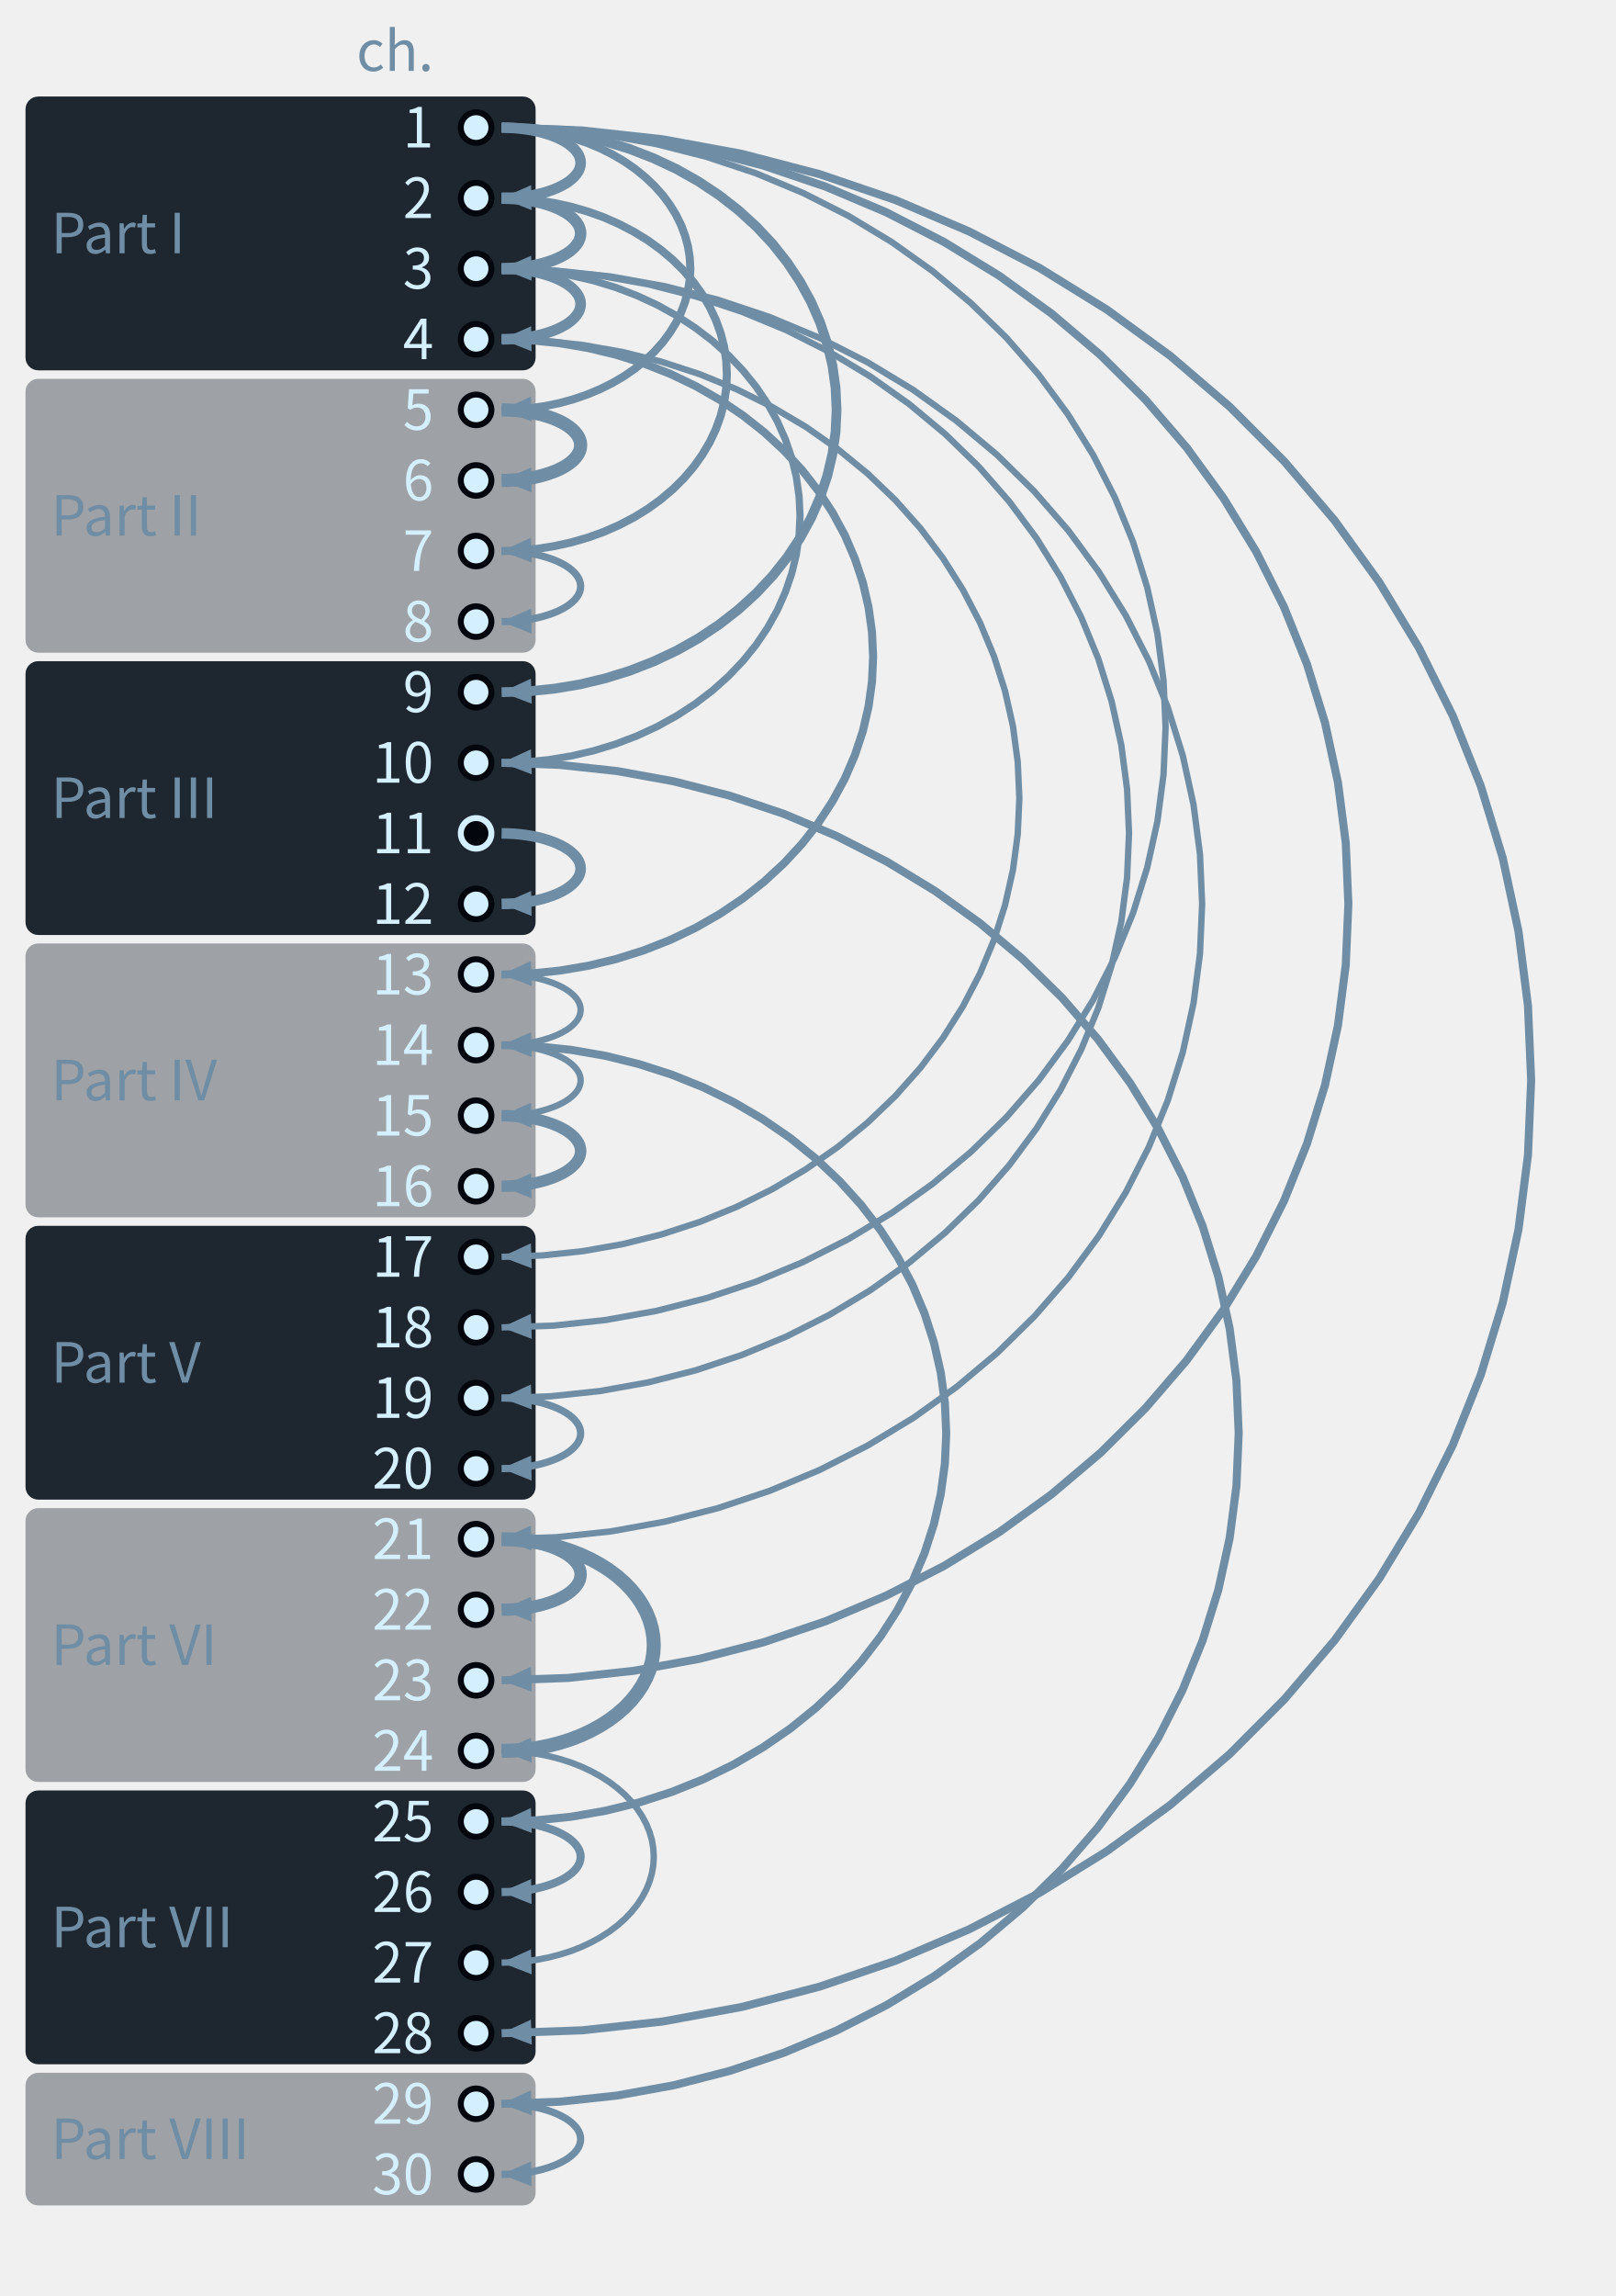
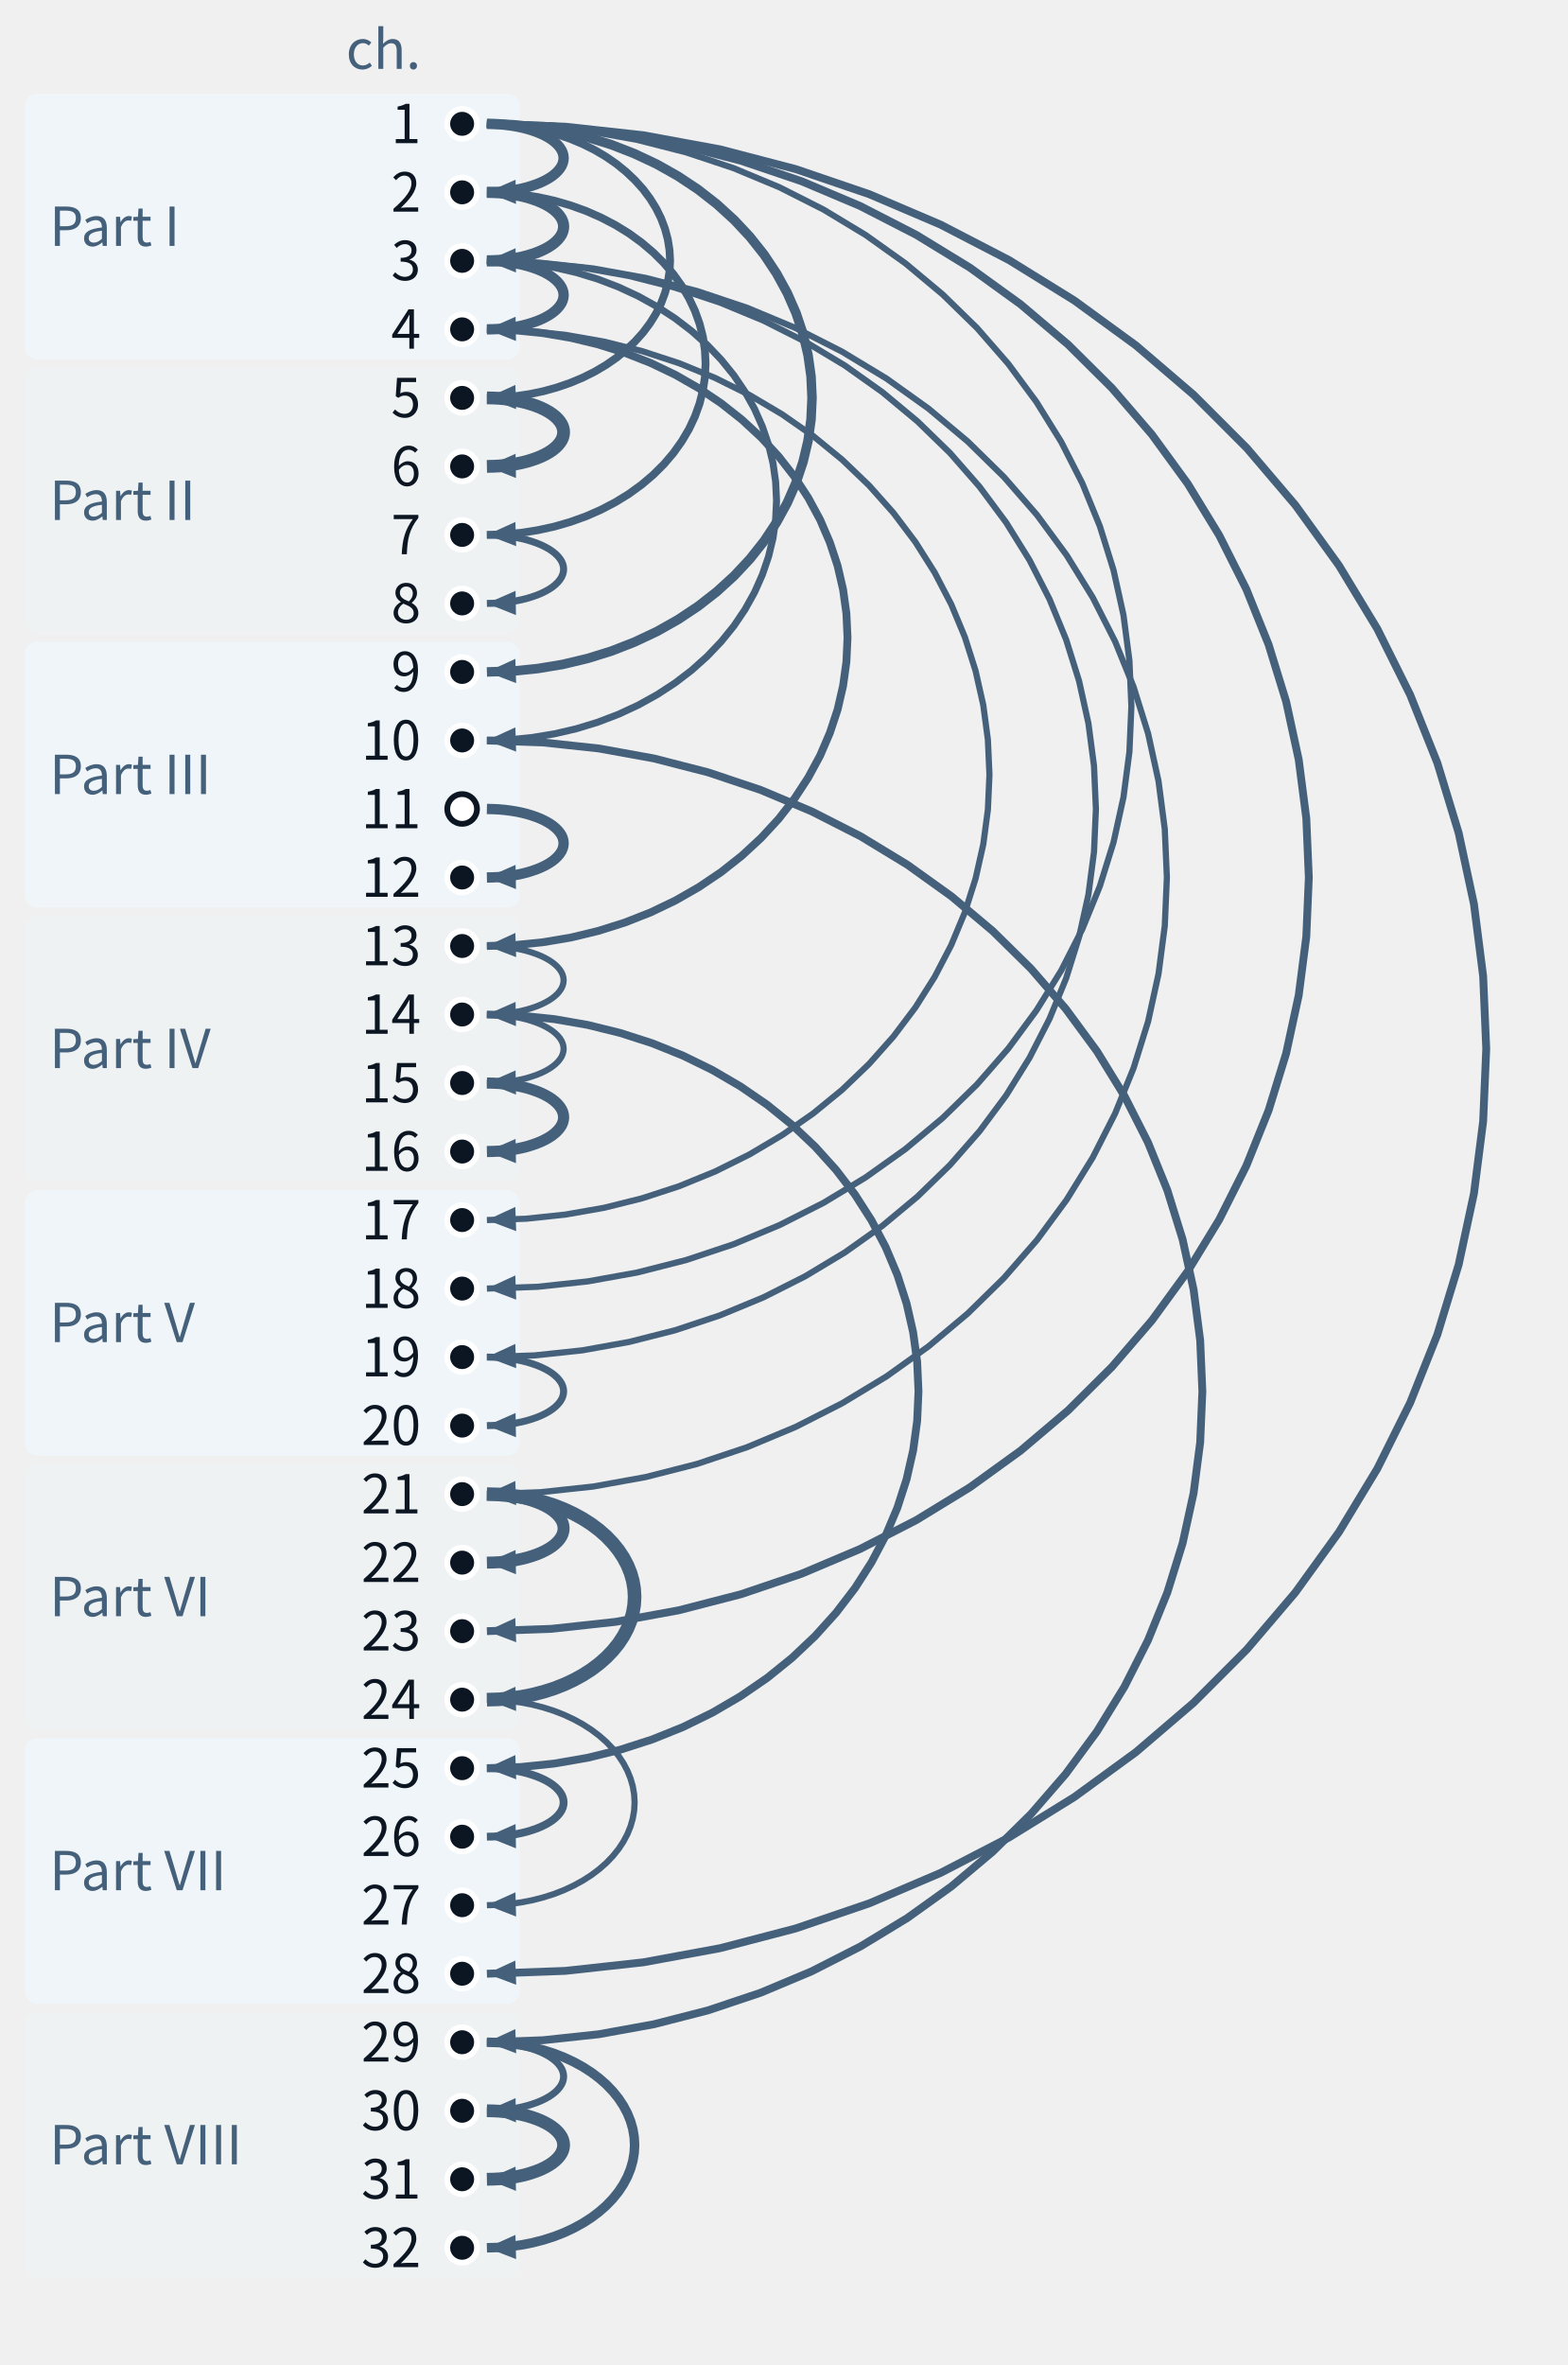
- <svg xmlns="http://www.w3.org/2000/svg" class="tr-fig" data-tr-fig="coda-dependency-tree" data-lang="en" viewBox="0 0 380 540" width="380" height="540" font-family="'Noto Sans SC', 'Noto Sans CJK SC', 'Source Sans 3', 'PingFang SC', 'Microsoft YaHei', system-ui, sans-serif" role="img" aria-label="30 dots run down the page for chapters 1 to 30, grouped on the left into the parts with their names. Every dot except chapter 1 and the hollow ones receives one arrow, an arc bulging to the right, from the chapter it refers back to most; the thicker the arrow, the more mentions. Chapter 1 sends 6 (to chapters 2, 5, 9, 18, 23, 28); chapter 3 sends 4 (to chapters 4, 10, 19, 21); chapter 2 sends 2 (to chapters 3, 7). Chapter 11 is a hollow dot with no arrow.">
-   <style>.ts-ink{stroke:#d4efff}.tf-ink{fill:#d4efff}.ts-dim{stroke:#6f8ea5}.tf-dim{fill:#6f8ea5}.ts-faint{stroke:#34506a}.tf-faint{fill:#34506a}.ts-edge{stroke:#143049}.tf-edge{fill:#143049}.ts-hot{stroke:#1f5d7c}.tf-hot{fill:#1f5d7c}.ts-bg{stroke:#03060c}.tf-bg{fill:#03060c}.ts-panel{stroke:#07101b}.tf-panel{fill:#07101b}.ts-sheet{stroke:#050c16}.tf-sheet{fill:#050c16}.ts-cyan{stroke:#19f0ff}.tf-cyan{fill:#19f0ff}.ts-magenta{stroke:#ff2fd0}.tf-magenta{fill:#ff2fd0}.ts-amber{stroke:#ffc83d}.tf-amber{fill:#ffc83d}.ts-violet{stroke:#9d8cff}.tf-violet{fill:#9d8cff}.ts-ok{stroke:#46ffb2}.tf-ok{fill:#46ffb2}.ts-warn{stroke:#ff5064}.tf-warn{fill:#ff5064}.ts-blue{stroke:#2a7bff}.tf-blue{fill:#2a7bff}.ts-orange{stroke:#ff8a3c}.tf-orange{fill:#ff8a3c}.ts-sigma{stroke:#cfe3ff}.tf-sigma{fill:#cfe3ff}</style>
+ <svg xmlns="http://www.w3.org/2000/svg" class="tr-fig" data-tr-fig="coda-dependency-tree" data-lang="en" viewBox="0 0 380 573" width="380" height="573" font-family="'Noto Sans SC', 'Noto Sans CJK SC', 'Source Sans 3', 'PingFang SC', 'Microsoft YaHei', system-ui, sans-serif" role="img" aria-label="32 dots run down the page for chapters 1 to 32, grouped on the left into the parts with their names. Every dot except chapter 1 and the hollow ones receives one arrow, an arc bulging to the right, from the chapter it refers back to most; the thicker the arrow, the more mentions. Chapter 1 sends 6 (to chapters 2, 5, 9, 18, 23, 28); chapter 3 sends 4 (to chapters 4, 10, 19, 21); chapter 2 sends 2 (to chapters 3, 7). Chapter 11 is a hollow dot with no arrow.">
+   <style>.ts-ink{stroke:#0b1622}.tf-ink{fill:#0b1622}.ts-dim{stroke:#45607a}.tf-dim{fill:#45607a}.ts-faint{stroke:#9db3c4}.tf-faint{fill:#9db3c4}.ts-edge{stroke:#b9d0dd}.tf-edge{fill:#b9d0dd}.ts-hot{stroke:#5f9bb5}.tf-hot{fill:#5f9bb5}.ts-bg{stroke:#ffffff}.tf-bg{fill:#ffffff}.ts-panel{stroke:#eef5f9}.tf-panel{fill:#eef5f9}.ts-sheet{stroke:#f7fbfd}.tf-sheet{fill:#f7fbfd}.ts-cyan{stroke:#007c8a}.tf-cyan{fill:#007c8a}.ts-magenta{stroke:#b0128f}.tf-magenta{fill:#b0128f}.ts-amber{stroke:#946200}.tf-amber{fill:#946200}.ts-violet{stroke:#5a45c8}.tf-violet{fill:#5a45c8}.ts-ok{stroke:#087a4c}.tf-ok{fill:#087a4c}.ts-warn{stroke:#c21f3a}.tf-warn{fill:#c21f3a}.ts-blue{stroke:#1d5fd0}.tf-blue{fill:#1d5fd0}.ts-orange{stroke:#b85410}.tf-orange{fill:#b85410}.ts-sigma{stroke:#28405a}.tf-sigma{fill:#28405a}@media (prefers-color-scheme:dark){.ts-ink{stroke:#d4efff}.tf-ink{fill:#d4efff}.ts-dim{stroke:#6f8ea5}.tf-dim{fill:#6f8ea5}.ts-faint{stroke:#34506a}.tf-faint{fill:#34506a}.ts-edge{stroke:#143049}.tf-edge{fill:#143049}.ts-hot{stroke:#1f5d7c}.tf-hot{fill:#1f5d7c}.ts-bg{stroke:#03060c}.tf-bg{fill:#03060c}.ts-panel{stroke:#07101b}.tf-panel{fill:#07101b}.ts-sheet{stroke:#050c16}.tf-sheet{fill:#050c16}.ts-cyan{stroke:#19f0ff}.tf-cyan{fill:#19f0ff}.ts-magenta{stroke:#ff2fd0}.tf-magenta{fill:#ff2fd0}.ts-amber{stroke:#ffc83d}.tf-amber{fill:#ffc83d}.ts-violet{stroke:#9d8cff}.tf-violet{fill:#9d8cff}.ts-ok{stroke:#46ffb2}.tf-ok{fill:#46ffb2}.ts-warn{stroke:#ff5064}.tf-warn{fill:#ff5064}.ts-blue{stroke:#2a7bff}.tf-blue{fill:#2a7bff}.ts-orange{stroke:#ff8a3c}.tf-orange{fill:#ff8a3c}.ts-sigma{stroke:#cfe3ff}.tf-sigma{fill:#cfe3ff}}</style>
  <rect x="6" y="22.7" width="120" height="64.4" rx="3" class="tf-panel" fill-opacity="0.9" />
  <text class="tf-dim" x="12" y="59.58" font-size="13">Part I</text>
  <rect x="6" y="89.1" width="120" height="64.4" rx="3" class="tf-panel" fill-opacity="0.35" />
  <text class="tf-dim" x="12" y="125.98" font-size="13">Part II</text>
  <rect x="6" y="155.5" width="120" height="64.4" rx="3" class="tf-panel" fill-opacity="0.9" />
  <text class="tf-dim" x="12" y="192.38" font-size="13">Part III</text>
  <rect x="6" y="221.9" width="120" height="64.4" rx="3" class="tf-panel" fill-opacity="0.35" />
  <text class="tf-dim" x="12" y="258.78" font-size="13">Part IV</text>
  <rect x="6" y="288.3" width="120" height="64.4" rx="3" class="tf-panel" fill-opacity="0.9" />
  <text class="tf-dim" x="12" y="325.18" font-size="13">Part V</text>
  <rect x="6" y="354.7" width="120" height="64.4" rx="3" class="tf-panel" fill-opacity="0.35" />
  <text class="tf-dim" x="12" y="391.58" font-size="13">Part VI</text>
  <rect x="6" y="421.1" width="120" height="64.4" rx="3" class="tf-panel" fill-opacity="0.9" />
  <text class="tf-dim" x="12" y="457.98" font-size="13">Part VII</text>
-   <rect x="6" y="487.5" width="120" height="31.2" rx="3" class="tf-panel" fill-opacity="0.35" />
-   <text class="tf-dim" x="12" y="507.78" font-size="13">Part VIII</text>
+   <rect x="6" y="487.5" width="120" height="64.4" rx="3" class="tf-panel" fill-opacity="0.35" />
+   <text class="tf-dim" x="12" y="524.38" font-size="13">Part VIII</text>
  <path d="M118 30 L137 30.69 L155.89 32.76 L174.54 36.19 L192.84 40.97 L210.69 47.06 L227.96 54.43 L244.55 63.02 L260.36 72.8 L275.3 83.69 L289.26 95.64 L302.17 108.56 L313.94 122.38 L324.51 137.01 L333.8 152.36 L341.76 168.34 L348.35 184.85 L353.51 201.78 L357.22 219.04 L359.45 236.52 L360.2 254.1 L359.45 271.68 L357.22 289.16 L353.51 306.42 L348.35 323.35 L341.76 339.86 L333.8 355.84 L324.51 371.19 L313.94 385.82 L302.17 399.64 L289.26 412.56 L275.3 424.51 L260.36 435.4 L244.55 445.18 L227.96 453.77 L210.69 461.14 L192.84 467.23 L174.54 472.01 L155.89 475.44 L137 477.51 L118 478.2" class="ts-dim" stroke-width="1.9" stroke-linejoin="round" fill="none" />
  <path d="M118 478.2 L124.89 475.01 L125.1 480.88Z" class="tf-dim" />
  <path d="M118 30 L133.63 30.56 L149.16 32.25 L164.5 35.05 L179.56 38.94 L194.23 43.9 L208.43 49.9 L222.08 56.91 L235.09 64.87 L247.37 73.75 L258.86 83.48 L269.47 94.01 L279.16 105.27 L287.85 117.19 L295.49 129.7 L302.04 142.72 L307.45 156.17 L311.7 169.97 L314.75 184.04 L316.59 198.27 L317.2 212.6 L316.59 226.93 L314.75 241.16 L311.7 255.23 L307.45 269.03 L302.04 282.48 L295.49 295.5 L287.85 308.01 L279.16 319.93 L269.47 331.19 L258.86 341.72 L247.37 351.45 L235.09 360.33 L222.08 368.29 L208.43 375.3 L194.23 381.3 L179.56 386.26 L164.5 390.15 L149.16 392.95 L133.63 394.64 L118 395.2" class="ts-dim" stroke-width="1.9" stroke-linejoin="round" fill="none" />
  <path d="M118 395.2 L124.89 392.01 L125.1 397.89Z" class="tf-dim" />
  <path d="M118 179.4 L131.6 179.89 L145.13 181.34 L158.48 183.76 L171.58 187.12 L184.36 191.4 L196.72 196.59 L208.6 202.64 L219.92 209.52 L230.61 217.18 L240.61 225.59 L249.85 234.68 L258.28 244.41 L265.85 254.7 L272.5 265.51 L278.2 276.75 L282.91 288.37 L286.61 300.29 L289.27 312.43 L290.87 324.73 L291.4 337.1 L290.87 349.47 L289.27 361.77 L286.61 373.91 L282.91 385.83 L278.2 397.45 L272.5 408.69 L265.85 419.5 L258.28 429.79 L249.85 439.52 L240.61 448.61 L230.61 457.02 L219.92 464.68 L208.6 471.56 L196.72 477.61 L184.36 482.8 L171.58 487.08 L158.48 490.44 L145.13 492.86 L131.6 494.31 L118 494.8" class="ts-dim" stroke-width="1.9" stroke-linejoin="round" fill="none" />
  <path d="M118 494.8 L124.89 491.61 L125.1 497.49Z" class="tf-dim" />
  <path d="M118 63.2 L130.93 63.66 L143.78 65.04 L156.47 67.33 L168.93 70.51 L181.07 74.57 L192.82 79.48 L204.11 85.22 L214.87 91.73 L225.03 99 L234.53 106.96 L243.31 115.57 L251.33 124.78 L258.52 134.54 L264.84 144.77 L270.26 155.43 L274.73 166.43 L278.25 177.72 L280.77 189.23 L282.29 200.88 L282.8 212.6 L282.29 224.32 L280.77 235.97 L278.25 247.48 L274.73 258.77 L270.26 269.77 L264.84 280.43 L258.52 290.66 L251.33 300.42 L243.31 309.63 L234.53 318.24 L225.03 326.2 L214.87 333.47 L204.11 339.98 L192.82 345.72 L181.07 350.63 L168.93 354.69 L156.47 357.87 L143.78 360.16 L130.93 361.54 L118 362" class="ts-dim" stroke-width="1.5" stroke-linejoin="round" fill="none" />
  <path d="M118 362 L124.89 358.81 L125.1 364.69Z" class="tf-dim" />
  <path d="M118 30 L130.26 30.43 L142.44 31.74 L154.46 33.9 L166.27 36.91 L177.78 40.74 L188.91 45.38 L199.61 50.79 L209.81 56.95 L219.44 63.81 L228.45 71.33 L236.78 79.46 L244.37 88.16 L251.18 97.38 L257.18 107.04 L262.31 117.1 L266.56 127.5 L269.88 138.16 L272.28 149.03 L273.72 160.03 L274.2 171.1 L273.72 182.17 L272.28 193.17 L269.88 204.04 L266.56 214.7 L262.31 225.1 L257.18 235.16 L251.18 244.82 L244.37 254.04 L236.78 262.74 L228.45 270.87 L219.44 278.39 L209.81 285.25 L199.61 291.41 L188.91 296.82 L177.78 301.46 L166.27 305.29 L154.46 308.3 L142.44 310.46 L130.26 311.77 L118 312.2" class="ts-dim" stroke-width="1.5" stroke-linejoin="round" fill="none" />
  <path d="M118 312.2 L124.89 309.01 L125.1 314.89Z" class="tf-dim" />
  <path d="M118 63.2 L129.58 63.61 L141.09 64.83 L152.46 66.87 L163.61 69.7 L174.48 73.31 L185.01 77.67 L195.12 82.77 L204.76 88.56 L213.86 95.02 L222.37 102.1 L230.24 109.75 L237.41 117.94 L243.85 126.61 L249.51 135.71 L254.36 145.18 L258.38 154.96 L261.52 165 L263.78 175.23 L265.14 185.58 L265.6 196 L265.14 206.42 L263.78 216.77 L261.52 227 L258.38 237.04 L254.36 246.82 L249.51 256.29 L243.85 265.39 L237.41 274.06 L230.24 282.25 L222.37 289.9 L213.86 296.98 L204.76 303.44 L195.12 309.23 L185.01 314.33 L174.48 318.69 L163.61 322.3 L152.46 325.13 L141.09 327.17 L129.58 328.39 L118 328.8" class="ts-dim" stroke-width="1.5" stroke-linejoin="round" fill="none" />
  <path d="M118 328.8 L124.89 325.61 L125.1 331.49Z" class="tf-dim" />
  <path d="M118 79.8 L127.56 80.13 L137.05 81.13 L146.43 82.78 L155.64 85.08 L164.61 88.01 L173.3 91.56 L181.64 95.7 L189.59 100.41 L197.1 105.65 L204.13 111.4 L210.62 117.62 L216.54 124.28 L221.85 131.32 L226.52 138.71 L230.53 146.41 L233.84 154.36 L236.43 162.51 L238.3 170.82 L239.42 179.23 L239.8 187.7 L239.42 196.17 L238.3 204.58 L236.43 212.89 L233.84 221.04 L230.53 228.99 L226.52 236.69 L221.85 244.08 L216.54 251.12 L210.62 257.78 L204.13 264 L197.1 269.75 L189.59 274.99 L181.64 279.7 L173.3 283.84 L164.61 287.39 L155.64 290.32 L146.43 292.62 L137.05 294.27 L127.56 295.27 L118 295.6" class="ts-dim" stroke-width="1.5" stroke-linejoin="round" fill="none" />
  <path d="M118 295.6 L124.89 292.42 L125.1 298.29Z" class="tf-dim" />
  <path d="M118 245.8 L126.21 246.08 L134.36 246.92 L142.42 248.32 L150.32 250.27 L158.03 252.75 L165.49 255.75 L172.65 259.25 L179.48 263.24 L185.93 267.67 L191.96 272.54 L197.54 277.81 L202.62 283.44 L207.19 289.4 L211.2 295.65 L214.64 302.16 L217.48 308.89 L219.71 315.79 L221.31 322.82 L222.28 329.94 L222.6 337.1 L222.28 344.26 L221.31 351.38 L219.71 358.41 L217.48 365.31 L214.64 372.04 L211.2 378.55 L207.19 384.8 L202.62 390.76 L197.54 396.39 L191.96 401.66 L185.93 406.53 L179.48 410.96 L172.65 414.95 L165.49 418.45 L158.03 421.45 L150.32 423.93 L142.42 425.88 L134.36 427.28 L126.21 428.12 L118 428.4" class="ts-dim" stroke-width="1.9" stroke-linejoin="round" fill="none" />
  <path d="M118 428.4 L124.9 425.22 L125.1 431.1Z" class="tf-dim" />
  <path d="M118 79.8 L124.86 80.03 L131.67 80.72 L138.4 81.86 L145.01 83.46 L151.45 85.49 L157.68 87.94 L163.67 90.81 L169.37 94.07 L174.76 97.7 L179.8 101.68 L184.46 105.99 L188.71 110.59 L192.52 115.47 L195.87 120.59 L198.75 125.91 L201.12 131.42 L202.99 137.06 L204.32 142.81 L205.13 148.64 L205.4 154.5 L205.13 160.36 L204.32 166.19 L202.99 171.94 L201.12 177.58 L198.75 183.09 L195.87 188.41 L192.52 193.53 L188.71 198.41 L184.46 203.01 L179.8 207.32 L174.76 211.3 L169.37 214.93 L163.67 218.19 L157.68 221.06 L151.45 223.51 L145.01 225.54 L138.4 227.14 L131.67 228.28 L124.86 228.97 L118 229.2" class="ts-dim" stroke-width="1.9" stroke-linejoin="round" fill="none" />
  <path d="M118 229.2 L124.9 226.03 L125.09 231.9Z" class="tf-dim" />
  <path d="M118 30 L124.18 30.2 L130.33 30.82 L136.4 31.83 L142.35 33.25 L148.16 35.05 L153.77 37.24 L159.17 39.78 L164.32 42.68 L169.18 45.91 L173.72 49.45 L177.92 53.28 L181.75 57.37 L185.19 61.71 L188.21 66.26 L190.8 70.99 L192.94 75.88 L194.62 80.9 L195.83 86.01 L196.56 91.19 L196.8 96.4 L196.56 101.61 L195.83 106.79 L194.62 111.9 L192.94 116.92 L190.8 121.81 L188.21 126.54 L185.19 131.09 L181.75 135.43 L177.92 139.52 L173.72 143.35 L169.18 146.89 L164.32 150.12 L159.17 153.02 L153.77 155.56 L148.16 157.75 L142.35 159.55 L136.4 160.97 L130.33 161.98 L124.18 162.6 L118 162.8" class="ts-dim" stroke-width="2.3" stroke-linejoin="round" fill="none" />
  <path d="M118 162.8 L124.9 159.63 L125.09 165.51Z" class="tf-dim" />
  <path d="M118 63.2 L123.51 63.38 L128.98 63.92 L134.39 64.81 L139.69 66.04 L144.86 67.62 L149.87 69.53 L154.68 71.76 L159.26 74.3 L163.59 77.12 L167.64 80.22 L171.38 83.57 L174.79 87.15 L177.86 90.94 L180.55 94.92 L182.86 99.07 L184.76 103.35 L186.26 107.74 L187.34 112.21 L187.98 116.74 L188.2 121.3 L187.98 125.86 L187.34 130.39 L186.26 134.86 L184.76 139.25 L182.86 143.53 L180.55 147.68 L177.86 151.66 L174.79 155.45 L171.38 159.03 L167.64 162.38 L163.59 165.48 L159.26 168.3 L154.68 170.84 L149.87 173.07 L144.86 174.98 L139.69 176.56 L134.39 177.79 L128.98 178.68 L123.51 179.22 L118 179.4" class="ts-dim" stroke-width="1.7" stroke-linejoin="round" fill="none" />
  <path d="M118 179.4 L124.9 176.23 L125.09 182.11Z" class="tf-dim" />
  <path d="M118 46.6 L122.16 46.73 L126.29 47.11 L130.37 47.75 L134.38 48.63 L138.28 49.76 L142.06 51.12 L145.69 52.72 L149.15 54.53 L152.42 56.54 L155.48 58.76 L158.3 61.15 L160.88 63.71 L163.19 66.42 L165.22 69.26 L166.97 72.22 L168.41 75.28 L169.54 78.41 L170.35 81.61 L170.84 84.84 L171 88.1 L170.84 91.36 L170.35 94.59 L169.54 97.79 L168.41 100.92 L166.97 103.98 L165.22 106.94 L163.19 109.78 L160.88 112.49 L158.3 115.05 L155.48 117.44 L152.42 119.66 L149.15 121.67 L145.69 123.48 L142.06 125.08 L138.28 126.44 L134.38 127.57 L130.37 128.45 L126.29 129.09 L122.16 129.47 L118 129.6" class="ts-dim" stroke-width="1.9" stroke-linejoin="round" fill="none" />
  <path d="M118 129.6 L124.91 126.45 L125.09 132.32Z" class="tf-dim" />
  <path d="M118 30 L121.48 30.1 L124.95 30.41 L128.36 30.92 L131.72 31.62 L134.99 32.53 L138.16 33.62 L141.2 34.89 L144.1 36.34 L146.84 37.95 L149.4 39.72 L151.76 41.64 L153.92 43.69 L155.86 45.85 L157.56 48.13 L159.02 50.49 L160.23 52.94 L161.17 55.45 L161.85 58.01 L162.26 60.6 L162.4 63.2 L162.26 65.8 L161.85 68.39 L161.17 70.95 L160.23 73.46 L159.02 75.91 L157.56 78.27 L155.86 80.55 L153.92 82.71 L151.76 84.76 L149.4 86.68 L146.84 88.45 L144.1 90.06 L141.2 91.51 L138.16 92.78 L134.99 93.87 L131.72 94.78 L128.36 95.48 L124.95 95.99 L121.48 96.3 L118 96.4" class="ts-dim" stroke-width="1.9" stroke-linejoin="round" fill="none" />
  <path d="M118 96.4 L124.91 93.26 L125.08 99.13Z" class="tf-dim" />
  <path d="M118 362 L120.81 362.08 L123.6 362.31 L126.36 362.69 L129.06 363.22 L131.7 363.9 L134.25 364.71 L136.71 365.67 L139.04 366.76 L141.25 367.97 L143.31 369.29 L145.22 370.73 L146.96 372.26 L148.52 373.89 L149.9 375.6 L151.07 377.37 L152.05 379.21 L152.81 381.09 L153.36 383 L153.69 384.95 L153.8 386.9 L153.69 388.85 L153.36 390.8 L152.81 392.71 L152.05 394.59 L151.07 396.43 L149.9 398.2 L148.52 399.91 L146.96 401.54 L145.22 403.07 L143.31 404.51 L141.25 405.83 L139.04 407.04 L136.71 408.13 L134.25 409.09 L131.7 409.9 L129.06 410.58 L126.36 411.11 L123.6 411.49 L120.81 411.72 L118 411.8" class="ts-dim" stroke-width="3.3" stroke-linejoin="round" fill="none" />
  <path d="M118 411.8 L124.92 408.67 L125.08 414.55Z" class="tf-dim" />
  <path d="M118 411.8 L120.81 411.88 L123.6 412.11 L126.36 412.49 L129.06 413.02 L131.7 413.7 L134.25 414.51 L136.71 415.47 L139.04 416.56 L141.25 417.77 L143.31 419.09 L145.22 420.53 L146.96 422.06 L148.52 423.69 L149.9 425.4 L151.07 427.17 L152.05 429.01 L152.81 430.89 L153.36 432.8 L153.69 434.75 L153.8 436.7 L153.69 438.65 L153.36 440.6 L152.81 442.51 L152.05 444.39 L151.07 446.23 L149.9 448 L148.52 449.71 L146.96 451.34 L145.22 452.87 L143.31 454.31 L141.25 455.63 L139.04 456.84 L136.71 457.93 L134.25 458.89 L131.7 459.7 L129.06 460.38 L126.36 460.91 L123.6 461.29 L120.81 461.52 L118 461.6" class="ts-dim" stroke-width="1.5" stroke-linejoin="round" fill="none" />
  <path d="M118 461.6 L124.92 458.47 L125.08 464.35Z" class="tf-dim" />
+   <path d="M118 494.8 L120.81 494.88 L123.6 495.11 L126.36 495.49 L129.06 496.02 L131.7 496.7 L134.25 497.51 L136.71 498.47 L139.04 499.56 L141.25 500.77 L143.31 502.09 L145.22 503.53 L146.96 505.06 L148.52 506.69 L149.9 508.4 L151.07 510.17 L152.05 512.01 L152.81 513.89 L153.36 515.8 L153.69 517.75 L153.8 519.7 L153.69 521.65 L153.36 523.6 L152.81 525.51 L152.05 527.39 L151.07 529.23 L149.9 531 L148.52 532.71 L146.96 534.34 L145.22 535.87 L143.31 537.31 L141.25 538.63 L139.04 539.84 L136.71 540.93 L134.25 541.89 L131.7 542.7 L129.06 543.38 L126.36 543.91 L123.6 544.29 L120.81 544.52 L118 544.6" class="ts-dim" stroke-width="2.3" stroke-linejoin="round" fill="none" />
+   <path d="M118 544.6 L124.92 541.47 L125.08 547.35Z" class="tf-dim" />
  <path d="M118 30 L119.46 30.03 L120.91 30.1 L122.34 30.23 L123.75 30.41 L125.12 30.63 L126.44 30.9 L127.72 31.22 L128.93 31.59 L130.08 31.99 L131.15 32.43 L132.14 32.91 L133.05 33.42 L133.86 33.96 L134.57 34.53 L135.18 35.12 L135.69 35.74 L136.09 36.36 L136.37 37 L136.54 37.65 L136.6 38.3 L136.54 38.95 L136.37 39.6 L136.09 40.24 L135.69 40.86 L135.18 41.48 L134.57 42.07 L133.86 42.64 L133.05 43.18 L132.14 43.69 L131.15 44.17 L130.08 44.61 L128.93 45.01 L127.72 45.38 L126.44 45.7 L125.12 45.97 L123.75 46.19 L122.34 46.37 L120.91 46.5 L119.46 46.57 L118 46.6" class="ts-dim" stroke-width="2.5" stroke-linejoin="round" fill="none" />
  <path d="M118 46.6 L124.95 43.54 L125.05 49.42Z" class="tf-dim" />
  <path d="M118 46.6 L119.46 46.63 L120.91 46.7 L122.34 46.83 L123.75 47.01 L125.12 47.23 L126.44 47.5 L127.72 47.82 L128.93 48.19 L130.08 48.59 L131.15 49.03 L132.14 49.51 L133.05 50.02 L133.86 50.56 L134.57 51.13 L135.18 51.72 L135.69 52.34 L136.09 52.96 L136.37 53.6 L136.54 54.25 L136.6 54.9 L136.54 55.55 L136.37 56.2 L136.09 56.84 L135.69 57.46 L135.18 58.08 L134.57 58.67 L133.86 59.24 L133.05 59.78 L132.14 60.29 L131.15 60.77 L130.08 61.21 L128.93 61.61 L127.72 61.98 L126.44 62.3 L125.12 62.57 L123.75 62.79 L122.34 62.97 L120.91 63.1 L119.46 63.17 L118 63.2" class="ts-dim" stroke-width="2.7" stroke-linejoin="round" fill="none" />
  <path d="M118 63.2 L124.95 60.14 L125.05 66.02Z" class="tf-dim" />
  <path d="M118 63.2 L119.46 63.23 L120.91 63.3 L122.34 63.43 L123.75 63.61 L125.12 63.83 L126.44 64.1 L127.72 64.42 L128.93 64.79 L130.08 65.19 L131.15 65.63 L132.14 66.11 L133.05 66.62 L133.86 67.16 L134.57 67.73 L135.18 68.32 L135.69 68.94 L136.09 69.56 L136.37 70.2 L136.54 70.85 L136.6 71.5 L136.54 72.15 L136.37 72.8 L136.09 73.44 L135.69 74.06 L135.18 74.68 L134.57 75.27 L133.86 75.84 L133.05 76.38 L132.14 76.89 L131.15 77.37 L130.08 77.81 L128.93 78.21 L127.72 78.58 L126.44 78.9 L125.12 79.17 L123.75 79.39 L122.34 79.57 L120.91 79.7 L119.46 79.77 L118 79.8" class="ts-dim" stroke-width="2.5" stroke-linejoin="round" fill="none" />
  <path d="M118 79.8 L124.95 76.74 L125.05 82.62Z" class="tf-dim" />
  <path d="M118 96.4 L119.46 96.43 L120.91 96.5 L122.34 96.63 L123.75 96.81 L125.12 97.03 L126.44 97.3 L127.72 97.62 L128.93 97.99 L130.08 98.39 L131.15 98.83 L132.14 99.31 L133.05 99.82 L133.86 100.36 L134.57 100.93 L135.18 101.52 L135.69 102.14 L136.09 102.76 L136.37 103.4 L136.54 104.05 L136.6 104.7 L136.54 105.35 L136.37 106 L136.09 106.64 L135.69 107.26 L135.18 107.88 L134.57 108.47 L133.86 109.04 L133.05 109.58 L132.14 110.09 L131.15 110.57 L130.08 111.01 L128.93 111.41 L127.72 111.78 L126.44 112.1 L125.12 112.37 L123.75 112.59 L122.34 112.77 L120.91 112.9 L119.46 112.97 L118 113" class="ts-dim" stroke-width="3.1" stroke-linejoin="round" fill="none" />
  <path d="M118 113 L124.95 109.94 L125.05 115.82Z" class="tf-dim" />
  <path d="M118 129.6 L119.46 129.63 L120.91 129.7 L122.34 129.83 L123.75 130.01 L125.12 130.23 L126.44 130.5 L127.72 130.82 L128.93 131.19 L130.08 131.59 L131.15 132.03 L132.14 132.51 L133.05 133.02 L133.86 133.56 L134.57 134.13 L135.18 134.72 L135.69 135.34 L136.09 135.96 L136.37 136.6 L136.54 137.25 L136.6 137.9 L136.54 138.55 L136.37 139.2 L136.09 139.84 L135.69 140.46 L135.18 141.08 L134.57 141.67 L133.86 142.24 L133.05 142.78 L132.14 143.29 L131.15 143.77 L130.08 144.21 L128.93 144.61 L127.72 144.98 L126.44 145.3 L125.12 145.57 L123.75 145.79 L122.34 145.97 L120.91 146.1 L119.46 146.17 L118 146.2" class="ts-dim" stroke-width="1.7" stroke-linejoin="round" fill="none" />
  <path d="M118 146.2 L124.95 143.14 L125.05 149.02Z" class="tf-dim" />
  <path d="M118 196 L119.46 196.03 L120.91 196.1 L122.34 196.23 L123.75 196.41 L125.12 196.63 L126.44 196.9 L127.72 197.22 L128.93 197.59 L130.08 197.99 L131.15 198.43 L132.14 198.91 L133.05 199.42 L133.86 199.96 L134.57 200.53 L135.18 201.12 L135.69 201.74 L136.09 202.36 L136.37 203 L136.54 203.65 L136.6 204.3 L136.54 204.95 L136.37 205.6 L136.09 206.24 L135.69 206.86 L135.18 207.48 L134.57 208.07 L133.86 208.64 L133.05 209.18 L132.14 209.69 L131.15 210.17 L130.08 210.61 L128.93 211.01 L127.72 211.38 L126.44 211.7 L125.12 211.97 L123.75 212.19 L122.34 212.37 L120.91 212.5 L119.46 212.57 L118 212.6" class="ts-dim" stroke-width="2.5" stroke-linejoin="round" fill="none" />
  <path d="M118 212.6 L124.95 209.54 L125.05 215.42Z" class="tf-dim" />
  <path d="M118 229.2 L119.46 229.23 L120.91 229.3 L122.34 229.43 L123.75 229.61 L125.12 229.83 L126.44 230.1 L127.72 230.42 L128.93 230.79 L130.08 231.19 L131.15 231.63 L132.14 232.11 L133.05 232.62 L133.86 233.16 L134.57 233.73 L135.18 234.32 L135.69 234.94 L136.09 235.56 L136.37 236.2 L136.54 236.85 L136.6 237.5 L136.54 238.15 L136.37 238.8 L136.09 239.44 L135.69 240.06 L135.18 240.68 L134.57 241.27 L133.86 241.84 L133.05 242.38 L132.14 242.89 L131.15 243.37 L130.08 243.81 L128.93 244.21 L127.72 244.58 L126.44 244.9 L125.12 245.17 L123.75 245.39 L122.34 245.57 L120.91 245.7 L119.46 245.77 L118 245.8" class="ts-dim" stroke-width="1.5" stroke-linejoin="round" fill="none" />
  <path d="M118 245.8 L124.95 242.74 L125.05 248.62Z" class="tf-dim" />
  <path d="M118 245.8 L119.46 245.83 L120.91 245.9 L122.34 246.03 L123.75 246.21 L125.12 246.43 L126.44 246.7 L127.72 247.02 L128.93 247.39 L130.08 247.79 L131.15 248.23 L132.14 248.71 L133.05 249.22 L133.86 249.76 L134.57 250.33 L135.18 250.92 L135.69 251.54 L136.09 252.16 L136.37 252.8 L136.54 253.45 L136.6 254.1 L136.54 254.75 L136.37 255.4 L136.09 256.04 L135.69 256.66 L135.18 257.28 L134.57 257.87 L133.86 258.44 L133.05 258.98 L132.14 259.49 L131.15 259.97 L130.08 260.41 L128.93 260.81 L127.72 261.18 L126.44 261.5 L125.12 261.77 L123.75 261.99 L122.34 262.17 L120.91 262.3 L119.46 262.37 L118 262.4" class="ts-dim" stroke-width="1.5" stroke-linejoin="round" fill="none" />
  <path d="M118 262.4 L124.95 259.34 L125.05 265.22Z" class="tf-dim" />
  <path d="M118 262.4 L119.46 262.43 L120.91 262.5 L122.34 262.63 L123.75 262.81 L125.12 263.03 L126.44 263.3 L127.72 263.62 L128.93 263.99 L130.08 264.39 L131.15 264.83 L132.14 265.31 L133.05 265.82 L133.86 266.36 L134.57 266.93 L135.18 267.52 L135.69 268.14 L136.09 268.76 L136.37 269.4 L136.54 270.05 L136.6 270.7 L136.54 271.35 L136.37 272 L136.09 272.64 L135.69 273.26 L135.18 273.88 L134.57 274.47 L133.86 275.04 L133.05 275.58 L132.14 276.09 L131.15 276.57 L130.08 277.01 L128.93 277.41 L127.72 277.78 L126.44 278.1 L125.12 278.37 L123.75 278.59 L122.34 278.77 L120.91 278.9 L119.46 278.97 L118 279" class="ts-dim" stroke-width="2.7" stroke-linejoin="round" fill="none" />
  <path d="M118 279 L124.95 275.94 L125.05 281.82Z" class="tf-dim" />
  <path d="M118 328.8 L119.46 328.83 L120.91 328.9 L122.34 329.03 L123.75 329.21 L125.12 329.43 L126.44 329.7 L127.72 330.02 L128.93 330.39 L130.08 330.79 L131.15 331.23 L132.14 331.71 L133.05 332.22 L133.86 332.76 L134.57 333.33 L135.18 333.92 L135.69 334.54 L136.09 335.16 L136.37 335.8 L136.54 336.45 L136.6 337.1 L136.54 337.75 L136.37 338.4 L136.09 339.04 L135.69 339.66 L135.18 340.28 L134.57 340.87 L133.86 341.44 L133.05 341.98 L132.14 342.49 L131.15 342.97 L130.08 343.41 L128.93 343.81 L127.72 344.18 L126.44 344.5 L125.12 344.77 L123.75 344.99 L122.34 345.17 L120.91 345.3 L119.46 345.37 L118 345.4" class="ts-dim" stroke-width="1.7" stroke-linejoin="round" fill="none" />
  <path d="M118 345.4 L124.95 342.34 L125.05 348.22Z" class="tf-dim" />
  <path d="M118 362 L119.46 362.03 L120.91 362.1 L122.34 362.23 L123.75 362.41 L125.12 362.63 L126.44 362.9 L127.72 363.22 L128.93 363.59 L130.08 363.99 L131.15 364.43 L132.14 364.91 L133.05 365.42 L133.86 365.96 L134.57 366.53 L135.18 367.12 L135.69 367.74 L136.09 368.36 L136.37 369 L136.54 369.65 L136.6 370.3 L136.54 370.95 L136.37 371.6 L136.09 372.24 L135.69 372.86 L135.18 373.48 L134.57 374.07 L133.86 374.64 L133.05 375.18 L132.14 375.69 L131.15 376.17 L130.08 376.61 L128.93 377.01 L127.72 377.38 L126.44 377.7 L125.12 377.97 L123.75 378.19 L122.34 378.37 L120.91 378.5 L119.46 378.57 L118 378.6" class="ts-dim" stroke-width="2.9" stroke-linejoin="round" fill="none" />
  <path d="M118 378.6 L124.95 375.54 L125.05 381.42Z" class="tf-dim" />
  <path d="M118 428.4 L119.46 428.43 L120.91 428.5 L122.34 428.63 L123.75 428.81 L125.12 429.03 L126.44 429.3 L127.72 429.62 L128.93 429.99 L130.08 430.39 L131.15 430.83 L132.14 431.31 L133.05 431.82 L133.86 432.36 L134.57 432.93 L135.18 433.52 L135.69 434.14 L136.09 434.76 L136.37 435.4 L136.54 436.05 L136.6 436.7 L136.54 437.35 L136.37 438 L136.09 438.64 L135.69 439.26 L135.18 439.88 L134.57 440.47 L133.86 441.04 L133.05 441.58 L132.14 442.09 L131.15 442.57 L130.08 443.01 L128.93 443.41 L127.72 443.78 L126.44 444.1 L125.12 444.37 L123.75 444.59 L122.34 444.77 L120.91 444.9 L119.46 444.97 L118 445" class="ts-dim" stroke-width="1.9" stroke-linejoin="round" fill="none" />
  <path d="M118 445 L124.95 441.94 L125.05 447.82Z" class="tf-dim" />
  <path d="M118 494.8 L119.46 494.83 L120.91 494.9 L122.34 495.03 L123.75 495.21 L125.12 495.43 L126.44 495.7 L127.72 496.02 L128.93 496.39 L130.08 496.79 L131.15 497.23 L132.14 497.71 L133.05 498.22 L133.86 498.76 L134.57 499.33 L135.18 499.92 L135.69 500.54 L136.09 501.16 L136.37 501.8 L136.54 502.45 L136.6 503.1 L136.54 503.75 L136.37 504.4 L136.09 505.04 L135.69 505.66 L135.18 506.28 L134.57 506.87 L133.86 507.44 L133.05 507.98 L132.14 508.49 L131.15 508.97 L130.08 509.41 L128.93 509.81 L127.72 510.18 L126.44 510.5 L125.12 510.77 L123.75 510.99 L122.34 511.17 L120.91 511.3 L119.46 511.37 L118 511.4" class="ts-dim" stroke-width="1.7" stroke-linejoin="round" fill="none" />
  <path d="M118 511.4 L124.95 508.34 L125.05 514.22Z" class="tf-dim" />
+   <path d="M118 511.4 L119.46 511.43 L120.91 511.5 L122.34 511.63 L123.75 511.81 L125.12 512.03 L126.44 512.3 L127.72 512.62 L128.93 512.99 L130.08 513.39 L131.15 513.83 L132.14 514.31 L133.05 514.82 L133.86 515.36 L134.57 515.93 L135.18 516.52 L135.69 517.14 L136.09 517.76 L136.37 518.4 L136.54 519.05 L136.6 519.7 L136.54 520.35 L136.37 521 L136.09 521.64 L135.69 522.26 L135.18 522.88 L134.57 523.47 L133.86 524.04 L133.05 524.58 L132.14 525.09 L131.15 525.57 L130.08 526.01 L128.93 526.41 L127.72 526.78 L126.44 527.1 L125.12 527.37 L123.75 527.59 L122.34 527.77 L120.91 527.9 L119.46 527.97 L118 528" class="ts-dim" stroke-width="3.1" stroke-linejoin="round" fill="none" />
+   <path d="M118 528 L124.95 524.94 L125.05 530.82Z" class="tf-dim" />
  <text class="tf-ink" x="102" y="34.68" font-size="13" text-anchor="end">1</text>
  <circle cx="112" cy="30" r="3.6" class="ts-bg tf-ink" stroke-width="1.4" />
  <text class="tf-ink" x="102" y="51.28" font-size="13" text-anchor="end">2</text>
  <circle cx="112" cy="46.6" r="3.6" class="ts-bg tf-ink" stroke-width="1.4" />
  <text class="tf-ink" x="102" y="67.88" font-size="13" text-anchor="end">3</text>
  <circle cx="112" cy="63.2" r="3.6" class="ts-bg tf-ink" stroke-width="1.4" />
  <text class="tf-ink" x="102" y="84.48" font-size="13" text-anchor="end">4</text>
  <circle cx="112" cy="79.8" r="3.6" class="ts-bg tf-ink" stroke-width="1.4" />
  <text class="tf-ink" x="102" y="101.08" font-size="13" text-anchor="end">5</text>
  <circle cx="112" cy="96.4" r="3.6" class="ts-bg tf-ink" stroke-width="1.4" />
  <text class="tf-ink" x="102" y="117.68" font-size="13" text-anchor="end">6</text>
  <circle cx="112" cy="113" r="3.6" class="ts-bg tf-ink" stroke-width="1.4" />
  <text class="tf-ink" x="102" y="134.28" font-size="13" text-anchor="end">7</text>
  <circle cx="112" cy="129.6" r="3.6" class="ts-bg tf-ink" stroke-width="1.4" />
  <text class="tf-ink" x="102" y="150.88" font-size="13" text-anchor="end">8</text>
  <circle cx="112" cy="146.2" r="3.6" class="ts-bg tf-ink" stroke-width="1.4" />
  <text class="tf-ink" x="102" y="167.48" font-size="13" text-anchor="end">9</text>
  <circle cx="112" cy="162.8" r="3.6" class="ts-bg tf-ink" stroke-width="1.4" />
  <text class="tf-ink" x="102" y="184.08" font-size="13" text-anchor="end">10</text>
  <circle cx="112" cy="179.4" r="3.6" class="ts-bg tf-ink" stroke-width="1.4" />
  <text class="tf-ink" x="102" y="200.68" font-size="13" text-anchor="end">11</text>
  <circle cx="112" cy="196" r="3.6" class="ts-ink tf-bg" stroke-width="1.4" />
  <text class="tf-ink" x="102" y="217.28" font-size="13" text-anchor="end">12</text>
  <circle cx="112" cy="212.6" r="3.6" class="ts-bg tf-ink" stroke-width="1.4" />
  <text class="tf-ink" x="102" y="233.88" font-size="13" text-anchor="end">13</text>
  <circle cx="112" cy="229.2" r="3.6" class="ts-bg tf-ink" stroke-width="1.4" />
  <text class="tf-ink" x="102" y="250.48" font-size="13" text-anchor="end">14</text>
  <circle cx="112" cy="245.8" r="3.6" class="ts-bg tf-ink" stroke-width="1.4" />
  <text class="tf-ink" x="102" y="267.08" font-size="13" text-anchor="end">15</text>
  <circle cx="112" cy="262.4" r="3.6" class="ts-bg tf-ink" stroke-width="1.4" />
  <text class="tf-ink" x="102" y="283.68" font-size="13" text-anchor="end">16</text>
  <circle cx="112" cy="279" r="3.6" class="ts-bg tf-ink" stroke-width="1.4" />
  <text class="tf-ink" x="102" y="300.28" font-size="13" text-anchor="end">17</text>
  <circle cx="112" cy="295.6" r="3.6" class="ts-bg tf-ink" stroke-width="1.4" />
  <text class="tf-ink" x="102" y="316.88" font-size="13" text-anchor="end">18</text>
  <circle cx="112" cy="312.2" r="3.6" class="ts-bg tf-ink" stroke-width="1.4" />
  <text class="tf-ink" x="102" y="333.48" font-size="13" text-anchor="end">19</text>
  <circle cx="112" cy="328.8" r="3.6" class="ts-bg tf-ink" stroke-width="1.4" />
  <text class="tf-ink" x="102" y="350.08" font-size="13" text-anchor="end">20</text>
  <circle cx="112" cy="345.4" r="3.6" class="ts-bg tf-ink" stroke-width="1.4" />
  <text class="tf-ink" x="102" y="366.68" font-size="13" text-anchor="end">21</text>
  <circle cx="112" cy="362" r="3.6" class="ts-bg tf-ink" stroke-width="1.4" />
  <text class="tf-ink" x="102" y="383.28" font-size="13" text-anchor="end">22</text>
  <circle cx="112" cy="378.6" r="3.6" class="ts-bg tf-ink" stroke-width="1.4" />
  <text class="tf-ink" x="102" y="399.88" font-size="13" text-anchor="end">23</text>
  <circle cx="112" cy="395.2" r="3.6" class="ts-bg tf-ink" stroke-width="1.4" />
  <text class="tf-ink" x="102" y="416.48" font-size="13" text-anchor="end">24</text>
  <circle cx="112" cy="411.8" r="3.6" class="ts-bg tf-ink" stroke-width="1.4" />
  <text class="tf-ink" x="102" y="433.08" font-size="13" text-anchor="end">25</text>
  <circle cx="112" cy="428.4" r="3.6" class="ts-bg tf-ink" stroke-width="1.4" />
  <text class="tf-ink" x="102" y="449.68" font-size="13" text-anchor="end">26</text>
  <circle cx="112" cy="445" r="3.6" class="ts-bg tf-ink" stroke-width="1.4" />
  <text class="tf-ink" x="102" y="466.28" font-size="13" text-anchor="end">27</text>
  <circle cx="112" cy="461.6" r="3.6" class="ts-bg tf-ink" stroke-width="1.4" />
  <text class="tf-ink" x="102" y="482.88" font-size="13" text-anchor="end">28</text>
  <circle cx="112" cy="478.2" r="3.6" class="ts-bg tf-ink" stroke-width="1.4" />
  <text class="tf-ink" x="102" y="499.48" font-size="13" text-anchor="end">29</text>
  <circle cx="112" cy="494.8" r="3.6" class="ts-bg tf-ink" stroke-width="1.4" />
  <text class="tf-ink" x="102" y="516.08" font-size="13" text-anchor="end">30</text>
  <circle cx="112" cy="511.4" r="3.6" class="ts-bg tf-ink" stroke-width="1.4" />
+   <text class="tf-ink" x="102" y="532.68" font-size="13" text-anchor="end">31</text>
+   <circle cx="112" cy="528" r="3.6" class="ts-bg tf-ink" stroke-width="1.4" />
+   <text class="tf-ink" x="102" y="549.28" font-size="13" text-anchor="end">32</text>
+   <circle cx="112" cy="544.6" r="3.6" class="ts-bg tf-ink" stroke-width="1.4" />
  <text class="tf-dim" x="102" y="16.68" font-size="13" text-anchor="end">ch.</text>
</svg>
